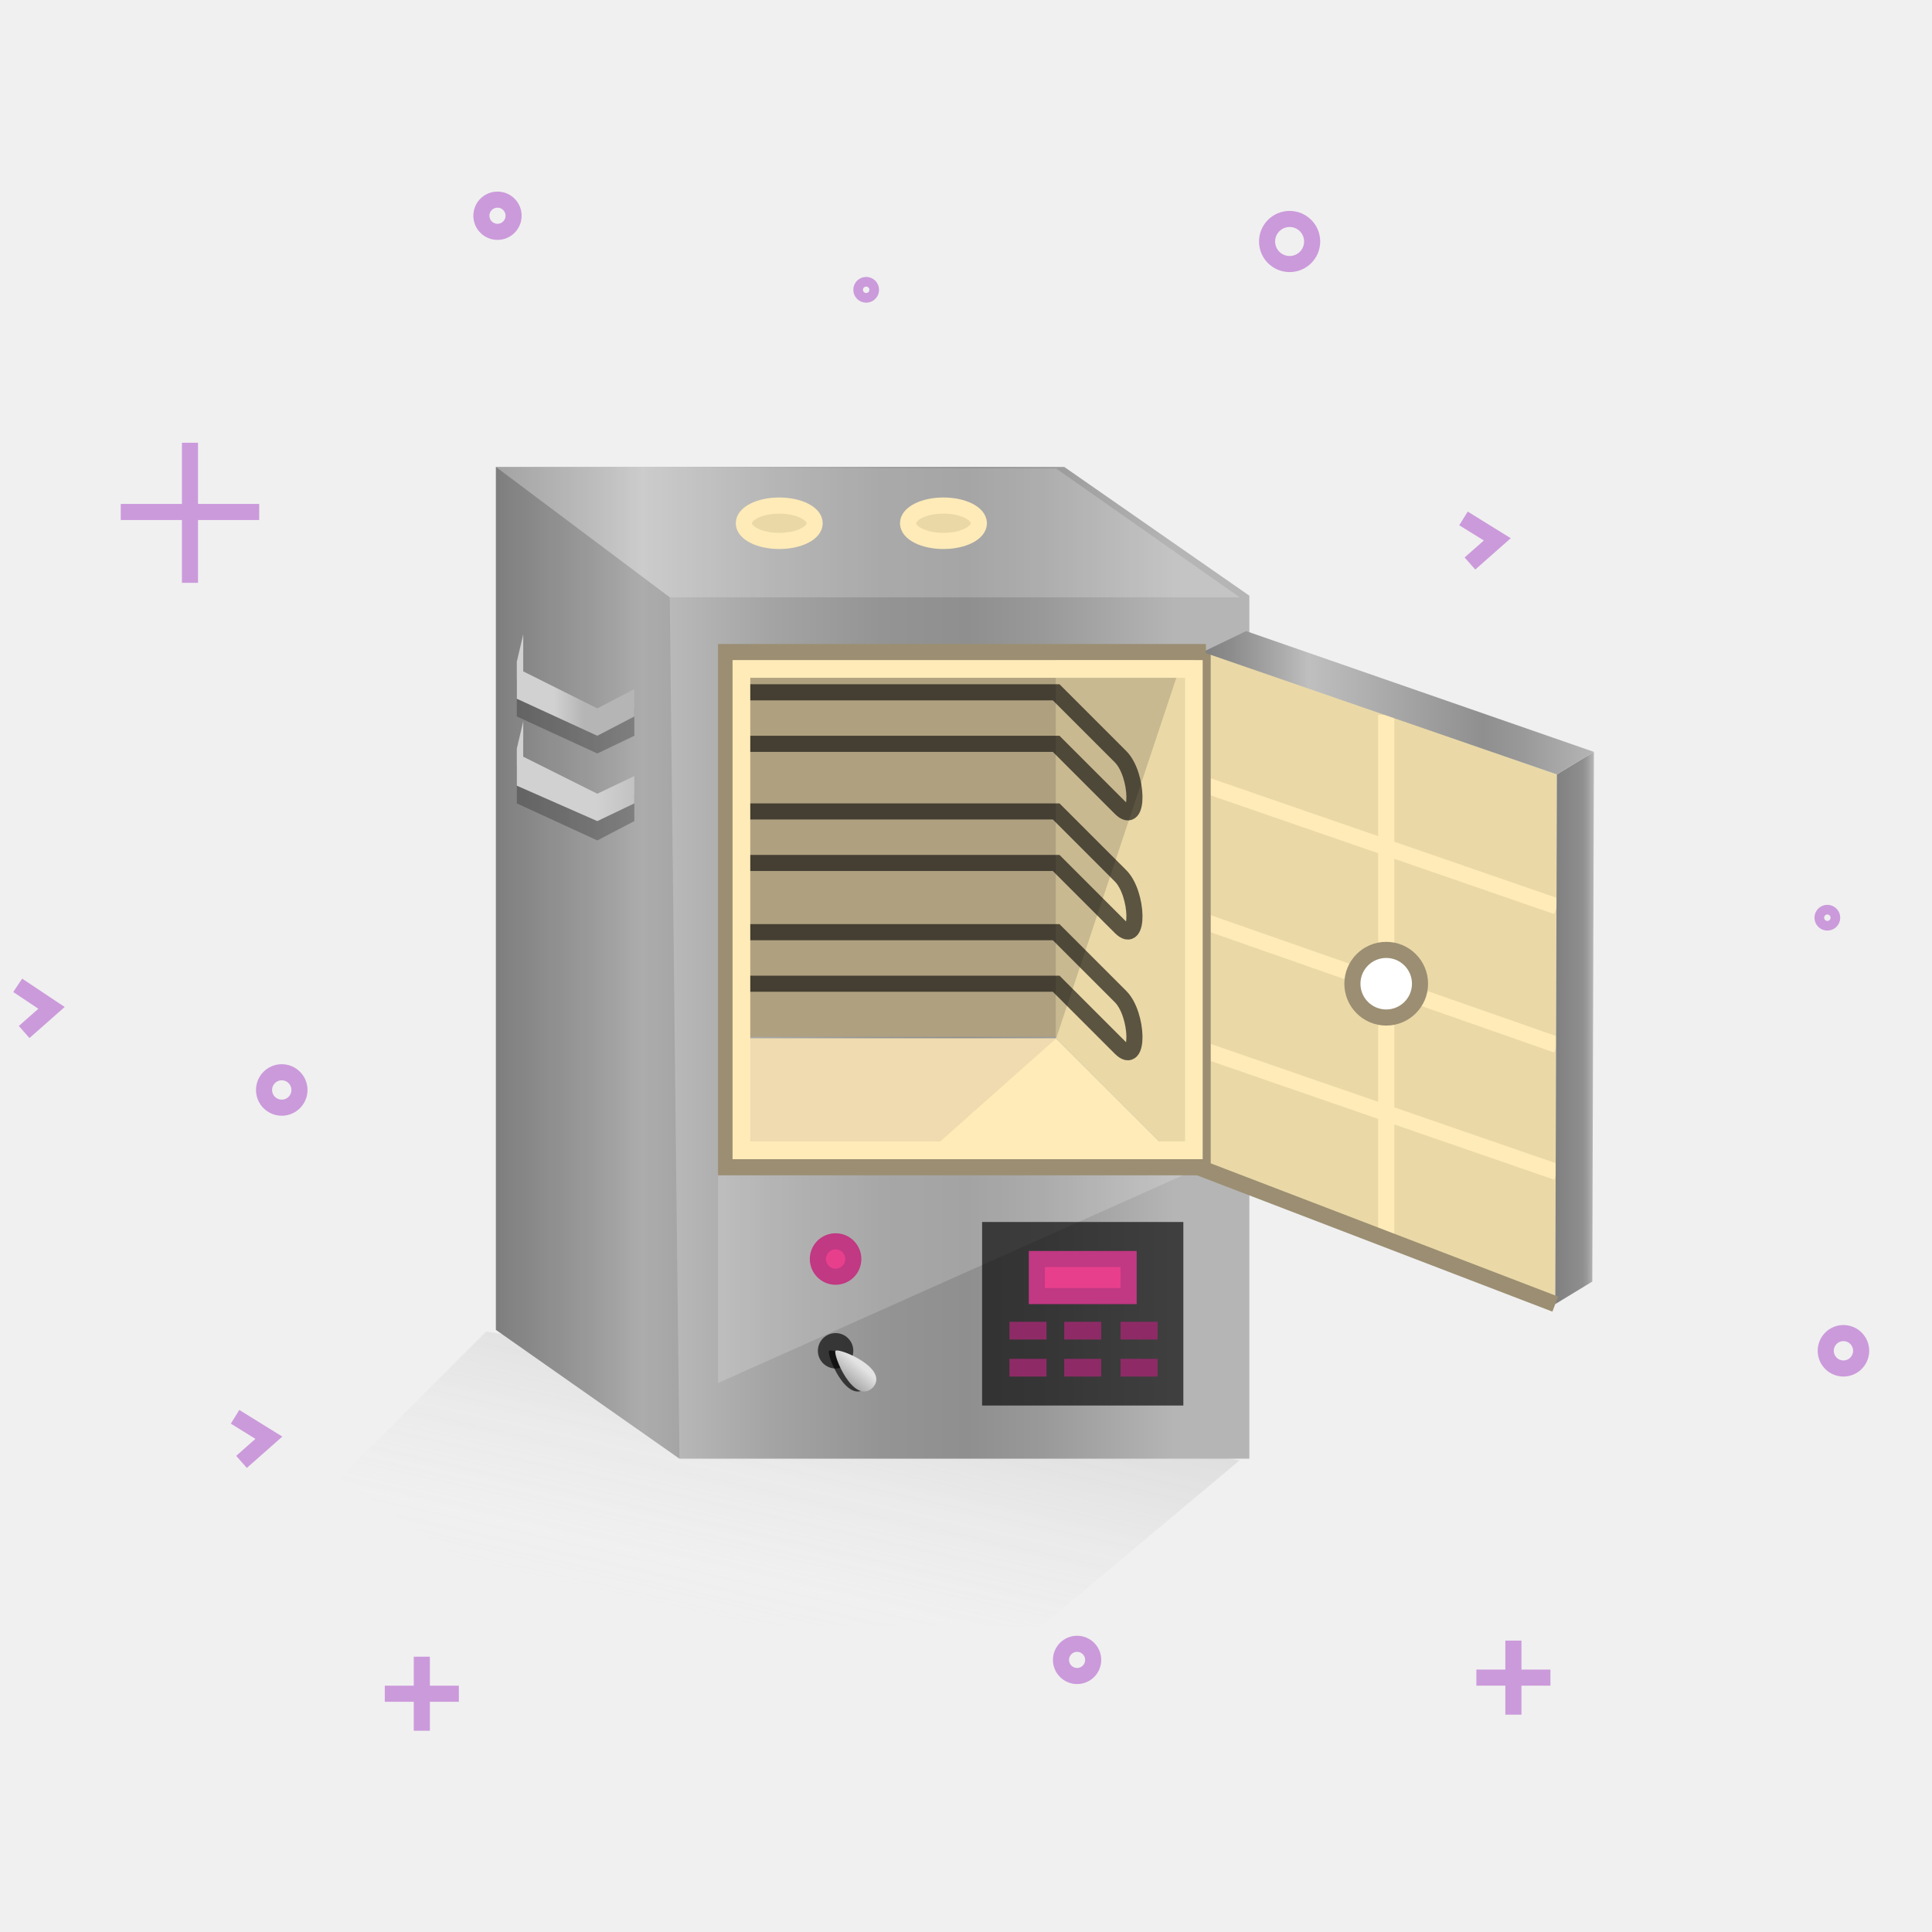
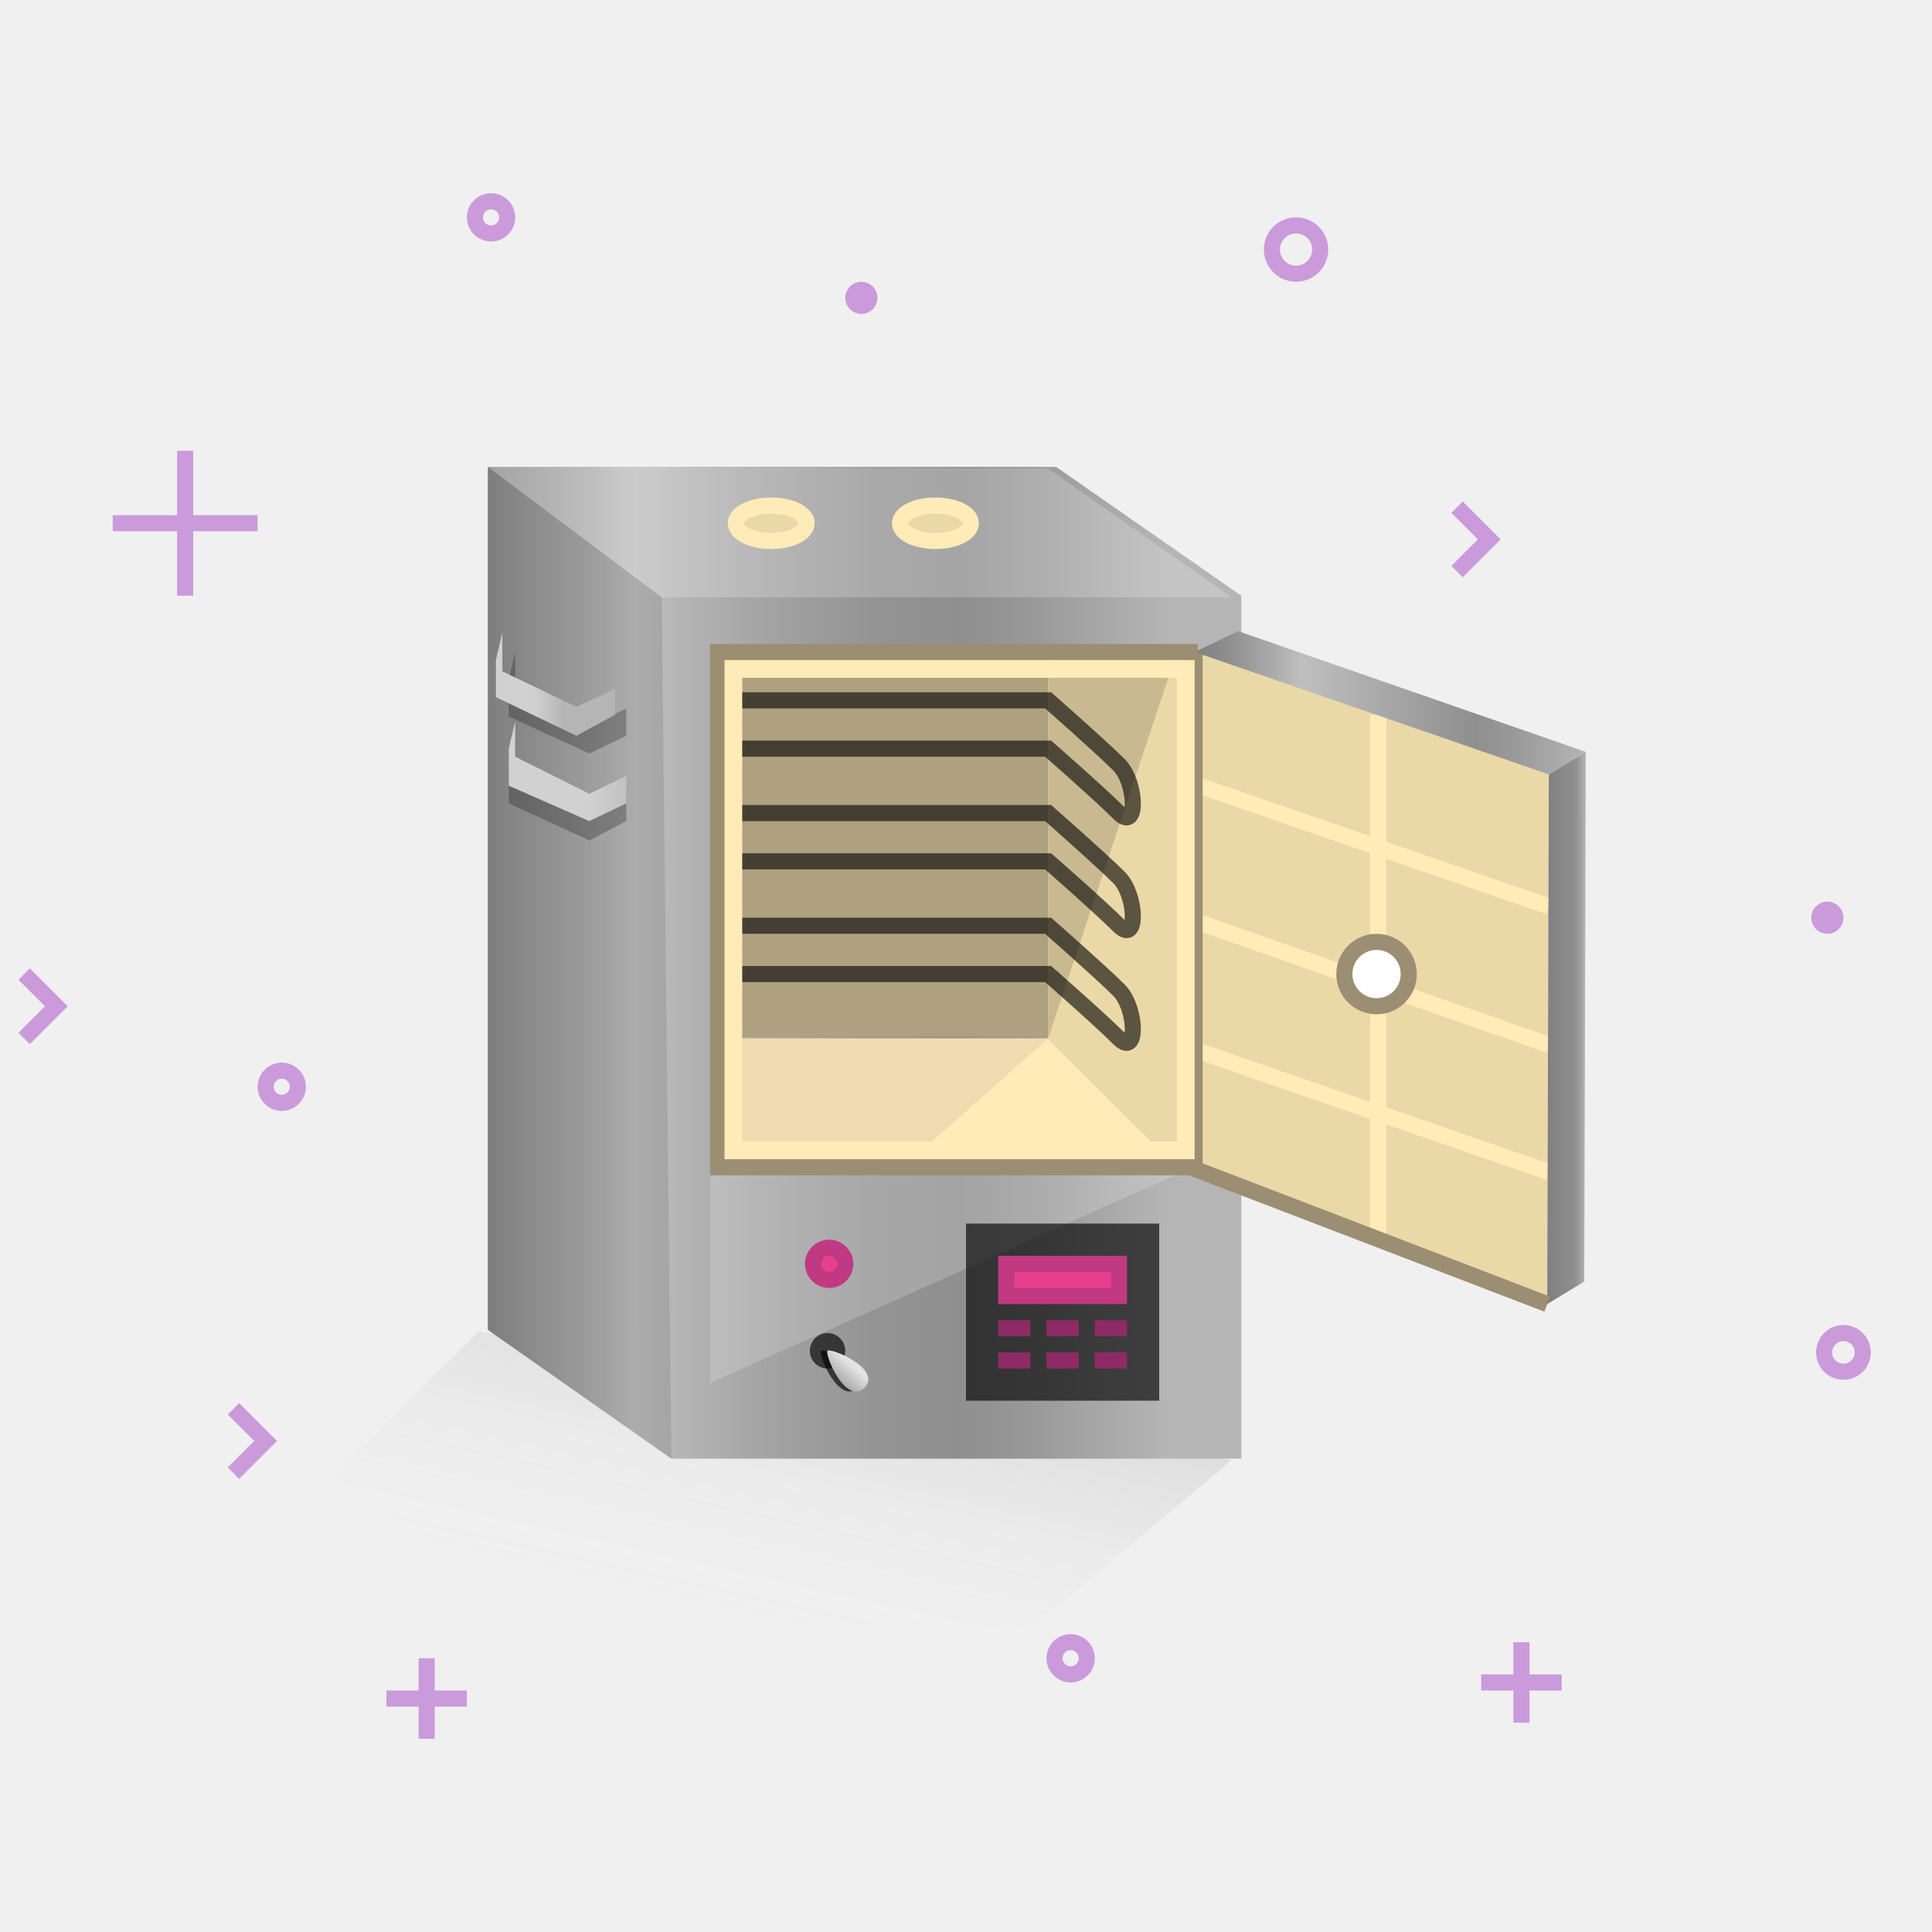
<svg xmlns="http://www.w3.org/2000/svg" version="1.1" viewBox="0 0 120 120">
  <style type="text/css">
- 	.st0{opacity:0.65;fill:url(#SVGID_1_);}
- 	.st1{fill:url(#SVGID_2_);}
- 	.st2{opacity:0.25;}
- 	.st3{opacity:0.18;fill:#FFFFFF;}
- 	.st4{opacity:0.65;}
- 	.st5{fill:#FFEBB8;}
- 	.st6{fill:#AFA180;}
- 	.st7{fill:#EAD9A7;}
- 	.st8{opacity:0.2;}
- 	.st9{fill:#FFFFFF;}
- 	.st10{fill:none;stroke:#000000;stroke-linejoin:bevel;stroke-miterlimit:10;}
- 	.st11{opacity:0.1;}
- 	.st12{fill:url(#SVGID_3_);}
- 	.st13{fill:#E83F8C;stroke:#C13883;stroke-miterlimit:10;}
- 	.st14{fill:#8E2B66;}
- 	.st15{fill:url(#SVGID_4_);}
- 	.st16{fill:none;stroke:#FFEBB8;stroke-miterlimit:10;}
- 	.st17{fill:#FFFFFF;stroke:#9B8E72;stroke-miterlimit:10;}
- 	.st18{fill:#EAD9A7;stroke:#FFEBB8;stroke-miterlimit:10;}
- 	.st19{fill:url(#SVGID_5_);}
- 	.st20{fill:none;stroke:#9B8E72;stroke-miterlimit:10;}
- 	.st21{fill:url(#SVGID_6_);}
- 	.st22{fill:#C9B991;}
- 	.st23{opacity:0.61;fill:none;stroke:#000000;stroke-miterlimit:10;}
- 	.st24{fill:#EFDBAF;}
- 	.st25{fill:none;stroke:#000000;stroke-miterlimit:10;}
- 	.st26{fill:url(#SVGID_7_);}
- 	.st27{fill:none;stroke:#CB9ADB;stroke-miterlimit:10;}
+ 	.st0{fill:none;stroke:#CB9ADB;stroke-miterlimit:10;}
+ 	.st1{opacity:0.65;fill:url(#SVGID_1_);enable-background:new    ;}
+ 	.st2{fill:url(#SVGID_2_);}
+ 	.st3{opacity:0.25;}
+ 	.st4{opacity:0.18;fill:#FFFFFF;enable-background:new    ;}
+ 	.st5{opacity:0.65;}
+ 	.st6{fill:#FFEBB8;}
+ 	.st7{fill:#AFA180;}
+ 	.st8{fill:#EAD9A7;}
+ 	.st9{opacity:0.2;}
+ 	.st10{fill:#FFFFFF;}
+ 	.st11{fill:none;stroke:#000000;stroke-linejoin:bevel;stroke-miterlimit:10;}
+ 	.st12{opacity:0.1;}
+ 	.st13{fill:url(#SVGID_3_);}
+ 	.st14{fill:#E83F8C;stroke:#C13883;stroke-miterlimit:10;}
+ 	.st15{fill:#8E2B66;}
+ 	.st16{fill:url(#SVGID_4_);}
+ 	.st17{fill:none;stroke:#FFEBB8;stroke-miterlimit:10;}
+ 	.st18{fill:#FFFFFF;stroke:#9B8E72;stroke-miterlimit:10;}
+ 	.st19{fill:#EAD9A7;stroke:#FFEBB8;stroke-miterlimit:10;}
+ 	.st20{fill:url(#SVGID_5_);}
+ 	.st21{fill:none;stroke:#9B8E72;stroke-miterlimit:10;}
+ 	.st22{fill:url(#SVGID_6_);}
+ 	.st23{fill:#C9B991;}
+ 	.st24{opacity:0.61;fill:none;stroke:#000000;stroke-miterlimit:10;enable-background:new    ;}
+ 	.st25{fill:#EFDBAF;}
+ 	.st26{fill:none;stroke:#000000;stroke-miterlimit:10;}
+ 	.st27{fill:url(#SVGID_7_);}
</style>
-   <linearGradient id="SVGID_1_" gradientUnits="userSpaceOnUse" x1="46.587" y1="102.235" x2="60.84" y2="38.667">
+   <line class="st0" x1="11.5" y1="37" x2="11.5" y2="28" />
+   <line class="st0" x1="16" y1="32.5" x2="7" y2="32.5" />
+   <line class="st0" x1="92" y1="104.5" x2="97" y2="104.5" />
+   <line class="st0" x1="94.5" y1="107" x2="94.5" y2="102" />
+   <line class="st0" x1="24" y1="105.5" x2="29" y2="105.5" />
+   <line class="st0" x1="26.5" y1="108" x2="26.5" y2="103" />
+   <polyline class="st0" points="1.5,60.5 3.5,62.5 1.5,64.5 " />
+   <polyline class="st0" points="90.5,31.5 92.5,33.5 90.5,35.5 " />
+   <polyline class="st0" points="14.5,87.5 16.5,89.5 14.5,91.5 " />
+   <circle class="st0" cx="66.5" cy="103" r="1" />
+   <circle class="st0" cx="17.5" cy="67.5" r="1" />
+   <circle class="st0" cx="114.5" cy="84" r="1.2" />
+   <circle class="st0" cx="80.5" cy="15.5" r="1.5" />
+   <circle class="st0" cx="30.5" cy="13.5" r="1" />
+   <circle class="st0" cx="53.5" cy="18.5" r="0.5" />
+   <circle class="st0" cx="113.5" cy="57" r="0.5" />
+   <linearGradient id="SVGID_1_" gradientUnits="userSpaceOnUse" x1="46.087" y1="17.765" x2="60.34" y2="81.333" gradientTransform="matrix(1 0 0 -1 0 120)">
    <stop offset="0" style="stop-color:#FFFFFF;stop-opacity:0" />
    <stop offset="7.056916e-02" style="stop-color:#E0E0E0;stop-opacity:7.056916e-02" />
    <stop offset="0.215" style="stop-color:#A5A5A5;stop-opacity:0.215" />
    <stop offset="0.359" style="stop-color:#737373;stop-opacity:0.359" />
    <stop offset="0.5" style="stop-color:#494949;stop-opacity:0.5" />
    <stop offset="0.636" style="stop-color:#292929;stop-opacity:0.636" />
    <stop offset="0.768" style="stop-color:#131313;stop-opacity:0.768" />
    <stop offset="0.891" style="stop-color:#050505;stop-opacity:0.891" />
    <stop offset="1" style="stop-color:#000000" />
  </linearGradient>
-   <polyline class="st0" points="30.2,82.7 21.1,91.8 34.8,101 64.7,101 77,90.7" />
-   <linearGradient id="SVGID_2_" gradientUnits="userSpaceOnUse" x1="27.571" y1="59.823" x2="72.903" y2="59.823">
+   <polyline class="st1" points="29.7,82.7 20.6,91.8 34.3,101 64.2,101 76.5,90.7 " />
+   <linearGradient id="SVGID_2_" gradientUnits="userSpaceOnUse" x1="27.071" y1="60.2" x2="72.403" y2="60.2" gradientTransform="matrix(1 0 0 -1 0 120)">
    <stop offset="0" style="stop-color:#808080" />
    <stop offset="7.207337e-02" style="stop-color:#8C8C8C" />
    <stop offset="0.202" style="stop-color:#ABABAB" />
    <stop offset="0.272" style="stop-color:#BFBFBF" />
    <stop offset="0.283" style="stop-color:#BDBDBD" />
    <stop offset="0.449" style="stop-color:#A4A4A4" />
    <stop offset="0.599" style="stop-color:#949494" />
    <stop offset="0.718" style="stop-color:#8F8F8F" />
    <stop offset="0.82" style="stop-color:#999999" />
    <stop offset="0.994" style="stop-color:#B4B4B4" />
    <stop offset="1" style="stop-color:#B5B5B5" />
  </linearGradient>
-   <polygon class="st1" points="77.6,37 66.1,29 30.8,29 30.8,82.6 42.2,90.6 77.6,90.6" />
-   <g class="st2">
-     <polygon points="32.1,42.2 32.1,44.5 37.1,46.8 39.4,45.7 39.4,44 37.1,45.1 32.5,42.8 32.5,40.5    " />
+   <polygon class="st2" points="77.1,37 65.6,29 30.3,29 30.3,82.6 41.7,90.6 77.1,90.6 " />
+   <g class="st3">
+     <polygon points="31.6,42.2 31.6,44.5 36.6,46.8 38.9,45.7 38.9,44 36.6,45.1 32,42.8 32,40.5  " />
  </g>
-   <polygon class="st3" points="44.6,72.9 44.6,85.9 73.7,72.9" />
-   <g class="st4">
-     <path d="M51.5,83.9c-0.2,0.2,1.1,3.4,2.3,2.3C54.9,85,51.7,83.7,51.5,83.9z" />
+   <polygon class="st4" points="44.1,72.9 44.1,85.9 73.2,72.9 " />
+   <g class="st5">
+     <path d="M51,83.9c-0.2,0.2,1.1,3.4,2.3,2.3C54.4,85,51.2,83.7,51,83.9z" />
  </g>
-   <polygon class="st5" points="45.1,72.5 45.1,64.5 65.6,64.5 73.6,72.5" />
-   <rect x="45.1" y="40.5" class="st6" width="20.5" height="23.9" />
-   <polygon class="st7" points="65.6,64.5 73.6,72.5 73.6,40.5 65.6,40.5" />
-   <g class="st8">
-     <polygon class="st9" points="30.8,29 41.6,37.1 77,37.1 65.6,29.1" />
+   <polygon class="st6" points="44.6,72.5 44.6,64.5 65.1,64.5 73.1,72.5 " />
+   <rect x="44.6" y="40.5" class="st7" width="20.5" height="23.9" />
+   <polygon class="st8" points="65.1,64.5 73.1,72.5 73.1,40.5 65.1,40.5 " />
+   <g class="st9">
+     <polygon class="st10" points="30.3,29 41.1,37.1 76.5,37.1 65.1,29.1" />
  </g>
-   <path class="st10" d="M98.9,79.6" />
-   <g class="st11">
-     <polygon points="42.2,90.6 41.6,37.1 30.8,29 30.8,82.6" />
+   <path class="st11" d="M98.4,79.6" />
+   <g class="st12">
+     <polygon points="41.7,90.6 41.1,37.1 30.3,29 30.3,82.6  " />
  </g>
-   <g class="st4">
-     <rect x="61" y="75.9" width="12.5" height="11.4" />
+   <g class="st5">
+     <rect x="60" y="76" width="12" height="11" />
  </g>
-   <g class="st4">
-     <circle cx="51.9" cy="83.9" r="1.1" />
+   <g class="st5">
+     <circle cx="51.4" cy="83.9" r="1.1" />
  </g>
-   <linearGradient id="SVGID_3_" gradientUnits="userSpaceOnUse" x1="51.652" y1="86.627" x2="53.291" y2="84.703">
+   <linearGradient id="SVGID_3_" gradientUnits="userSpaceOnUse" x1="51.184" y1="33.346" x2="52.823" y2="35.27" gradientTransform="matrix(1 0 0 -1 0 120)">
    <stop offset="0" style="stop-color:#808080" />
    <stop offset="0.186" style="stop-color:#8C8C8C" />
    <stop offset="0.522" style="stop-color:#ACACAC" />
    <stop offset="0.968" style="stop-color:#DFDFDF" />
    <stop offset="1" style="stop-color:#E3E3E3" />
  </linearGradient>
-   <path class="st12" d="M51.9,83.9c-0.2,0.2,1.1,3.4,2.3,2.3C55.3,85,52.1,83.7,51.9,83.9z" />
-   <rect x="64.4" y="78.2" class="st13" width="5.7" height="2.3" />
-   <rect x="62.7" y="82.1" class="st14" width="2.3" height="1.1" />
-   <rect x="62.7" y="84.4" class="st14" width="2.3" height="1.1" />
-   <rect x="66.1" y="82.1" class="st14" width="2.3" height="1.1" />
-   <rect x="66.1" y="84.4" class="st14" width="2.3" height="1.1" />
-   <rect x="69.6" y="82.1" class="st14" width="2.3" height="1.1" />
-   <rect x="69.6" y="84.4" class="st14" width="2.3" height="1.1" />
-   <polygon class="st7" points="96.6,81 74.7,72.6 74.7,40.4 96.7,48.1" />
-   <rect x="73.6" y="41.1" class="st7" width="1.1" height="30.9" />
-   <linearGradient id="SVGID_4_" gradientUnits="userSpaceOnUse" x1="32.488" y1="42.527" x2="36.27" y2="42.527">
+   <path class="st13" d="M51.4,83.9c-0.2,0.2,1.1,3.4,2.3,2.3C54.8,85,51.6,83.7,51.4,83.9z" />
+   <rect x="62.5" y="78.5" class="st14" width="7" height="2" />
+   <rect x="62" y="82" class="st15" width="2" height="1" />
+   <rect x="62" y="84" class="st15" width="2" height="1" />
+   <rect x="65" y="84" class="st15" width="2" height="1" />
+   <rect x="68" y="84" class="st15" width="2" height="1" />
+   <rect x="65" y="82" class="st15" width="2" height="1" />
+   <rect x="68" y="82" class="st15" width="2" height="1" />
+   <polygon class="st8" points="96.1,81 74.2,72.6 74.2,40.4 96.2,48.1 " />
+   <rect x="73.1" y="41.1" class="st8" width="1.1" height="30.9" />
+   <linearGradient id="SVGID_4_" gradientUnits="userSpaceOnUse" x1="31.238" y1="77.5" x2="35.02" y2="77.5" gradientTransform="matrix(1 0 0 -1 0 120)">
    <stop offset="0.505" style="stop-color:#D1D1D1" />
    <stop offset="1" style="stop-color:#B5B5B5" />
  </linearGradient>
-   <polygon class="st15" points="32.1,41.1 32.1,43.4 37.1,45.7 39.4,44.5 39.4,42.8 37.1,44 32.5,41.7 32.5,39.4" />
-   <line class="st16" x1="86.1" y1="44.4" x2="86.1" y2="77" />
-   <line class="st16" x1="74.7" y1="57.2" x2="96.7" y2="64.9" />
-   <line class="st16" x1="74.7" y1="48.7" x2="96.7" y2="56.3" />
-   <line class="st16" x1="74.7" y1="65.2" x2="96.7" y2="72.8" />
-   <circle class="st17" cx="86.1" cy="61.1" r="2.1" />
-   <ellipse class="st18" cx="48.4" cy="32.5" rx="2.2" ry="1.1" />
-   <ellipse class="st18" cx="58.6" cy="32.5" rx="2.2" ry="1.1" />
-   <linearGradient id="SVGID_5_" gradientUnits="userSpaceOnUse" x1="96.622" y1="63.846" x2="98.971" y2="63.846">
+   <polygon class="st16" points="30.8,41 30.8,43.3 35.8,45.7 38.2,44.4 38.2,42.8 35.8,43.9 31.2,41.7 31.2,39.3 " />
+   <line class="st17" x1="85.6" y1="44.4" x2="85.6" y2="77" />
+   <line class="st17" x1="74.2" y1="57.2" x2="96.2" y2="64.9" />
+   <line class="st17" x1="74.2" y1="48.7" x2="96.2" y2="56.3" />
+   <line class="st17" x1="74.2" y1="65.2" x2="96.2" y2="72.8" />
+   <circle class="st18" cx="85.5" cy="60.5" r="2" />
+   <ellipse class="st19" cx="47.9" cy="32.5" rx="2.2" ry="1.1" />
+   <ellipse class="st19" cx="58.1" cy="32.5" rx="2.2" ry="1.1" />
+   <linearGradient id="SVGID_5_" gradientUnits="userSpaceOnUse" x1="96.122" y1="56.15" x2="98.471" y2="56.15" gradientTransform="matrix(1 0 0 -1 0 120)">
    <stop offset="0" style="stop-color:#808080" />
    <stop offset="0.592" style="stop-color:#8C8C8C" />
    <stop offset="0.718" style="stop-color:#8F8F8F" />
    <stop offset="0.82" style="stop-color:#999999" />
    <stop offset="0.994" style="stop-color:#B4B4B4" />
    <stop offset="1" style="stop-color:#B5B5B5" />
  </linearGradient>
-   <polygon class="st19" points="96.7,48.1 96.6,81 98.9,79.6 99,46.7" />
-   <polyline class="st20" points="74.7,40.5 74.7,72.6 96.6,81" />
-   <linearGradient id="SVGID_6_" gradientUnits="userSpaceOnUse" x1="74.7" y1="43.627" x2="98.971" y2="43.627">
+   <polygon class="st20" points="96.2,48.1 96.1,81 98.4,79.6 98.5,46.7 " />
+   <polyline class="st21" points="74.2,40.5 74.2,72.6 96.1,81 " />
+   <linearGradient id="SVGID_6_" gradientUnits="userSpaceOnUse" x1="74.2" y1="76.35" x2="98.471" y2="76.35" gradientTransform="matrix(1 0 0 -1 0 120)">
    <stop offset="0" style="stop-color:#808080" />
    <stop offset="7.207337e-02" style="stop-color:#8C8C8C" />
    <stop offset="0.202" style="stop-color:#ABABAB" />
    <stop offset="0.272" style="stop-color:#BFBFBF" />
    <stop offset="0.718" style="stop-color:#8F8F8F" />
    <stop offset="0.82" style="stop-color:#999999" />
    <stop offset="0.994" style="stop-color:#B4B4B4" />
    <stop offset="1" style="stop-color:#B5B5B5" />
  </linearGradient>
-   <polygon class="st21" points="99,46.7 77.4,39.2 74.7,40.5 96.7,48.1" />
-   <polygon class="st22" points="73.6,40.5 65.6,64.5 65.6,40.5" />
-   <path class="st23" d="M45.1,57.9h20.5c0,0,2.9,2.9,4,4s1.2,4.4,0,3.2c-1.2-1.2-4-4-4-4H45.1" />
-   <path class="st23" d="M45.1,50.4h20.5c0,0,2.9,2.9,4,4c1.1,1.1,1.2,4.4,0,3.2s-4-4-4-4H45.1" />
-   <path class="st23" d="M45.1,43h20.5c0,0,2.9,2.9,4,4s1.2,4.4,0,3.2s-4-4-4-4H45.1" />
-   <polygon class="st24" points="65.6,64.5 56.6,72.5 45.1,72.5 45.1,64.5" />
-   <polyline class="st20" points="74.9,40.5 45.1,40.5 45.1,72.5 74.9,72.5" />
-   <path class="st25" d="M65.6,64.5" />
-   <path class="st5" d="M46.6,41h-1h-0.1V72h0.1h1h27h0.5h0.6V41H46.6z M46.6,70.9V42.1h27v28.8H46.6z" />
-   <circle class="st13" cx="51.9" cy="78.2" r="1.1" />
-   <g class="st2">
-     <polygon points="32.1,47.6 32.1,49.9 37.1,52.2 39.4,51 39.4,49.3 37.1,50.5 32.5,48.2 32.5,45.9" />
+   <polygon class="st22" points="98.5,46.7 76.9,39.2 74.2,40.5 96.2,48.1 " />
+   <polygon class="st23" points="73.1,40.5 65.1,64.5 65.1,40.5 " />
+   <path class="st24" d="M44.6,43.5h20.5c0,0,3.3,2.9,4.4,4s1.2,4.2,0,3s-4.4-4-4.4-4H44.6" />
+   <path class="st24" d="M44.6,50.5h20.5c0,0,3.3,2.9,4.4,4s1.2,4.2,0,3s-4.4-4-4.4-4H44.6" />
+   <path class="st24" d="M44.6,57.5h20.5c0,0,3.3,2.9,4.4,4s1.2,4.2,0,3c-1.2-1.2-4.4-4-4.4-4H44.6" />
+   <polygon class="st25" points="65.1,64.5 56.1,72.5 44.6,72.5 44.6,64.5 " />
+   <polyline class="st21" points="74.4,40.5 44.6,40.5 44.6,72.5 74.4,72.5 " />
+   <path class="st26" d="M65.1,64.5" />
+   <path class="st6" d="M46.1,41h-1H45v31h0.1h1h27h0.5h0.6V41H46.1z M46.1,70.9V42.1h27v28.8C73.1,70.9,46.1,70.9,46.1,70.9z" />
+   <circle class="st14" cx="51.5" cy="78.5" r="1" />
+   <g class="st3">
+     <polygon points="31.6,47.6 31.6,49.9 36.6,52.2 38.9,51 38.9,49.3 36.6,50.5 32,48.2 32,45.9  " />
  </g>
-   <linearGradient id="SVGID_7_" gradientUnits="userSpaceOnUse" x1="32.488" y1="47.895" x2="41.475" y2="47.895">
+   <linearGradient id="SVGID_7_" gradientUnits="userSpaceOnUse" x1="31.988" y1="72.1" x2="40.975" y2="72.1" gradientTransform="matrix(1 0 0 -1 0 120)">
    <stop offset="0.505" style="stop-color:#D1D1D1" />
    <stop offset="1" style="stop-color:#B5B5B5" />
  </linearGradient>
-   <polygon class="st26" points="32.1,46.5 32.1,48.8 37.1,51 39.4,49.9 39.4,48.2 37.1,49.3 32.5,47 32.5,44.8" />
-   <line class="st27" x1="7.5" y1="31.8" x2="16.1" y2="31.8" />
-   <line class="st27" x1="11.8" y1="36.2" x2="11.8" y2="27.5" />
-   <g>
-     <line class="st27" x1="91.7" y1="104.2" x2="96.3" y2="104.2" />
-     <line class="st27" x1="94" y1="106.5" x2="94" y2="101.9" />
-   </g>
-   <g>
-     <line class="st27" x1="23.9" y1="105.2" x2="28.5" y2="105.2" />
-     <line class="st27" x1="26.2" y1="107.5" x2="26.2" y2="102.9" />
-   </g>
-   <polyline class="st27" points="1.1,61.2 3.2,62.6 1.5,64.1" />
-   <polyline class="st27" points="90.9,32.2 93,33.5 91.3,35" />
-   <polyline class="st27" points="14.6,88 16.7,89.3 15,90.8" />
-   <circle class="st27" cx="66.9" cy="103.1" r="1" />
-   <circle class="st27" cx="17.5" cy="67.7" r="1.1" />
-   <circle class="st27" cx="114.5" cy="83.9" r="1.1" />
-   <circle class="st27" cx="80.1" cy="15" r="1.4" />
-   <circle class="st27" cx="30.9" cy="13.4" r="1" />
-   <circle class="st27" cx="53.8" cy="18" r="0.3" />
-   <circle class="st27" cx="113.5" cy="57" r="0.3" />
+   <polygon class="st27" points="31.6,46.5 31.6,48.8 36.6,51 38.9,49.9 38.9,48.2 36.6,49.3 32,47 32,44.8 " />
</svg>
